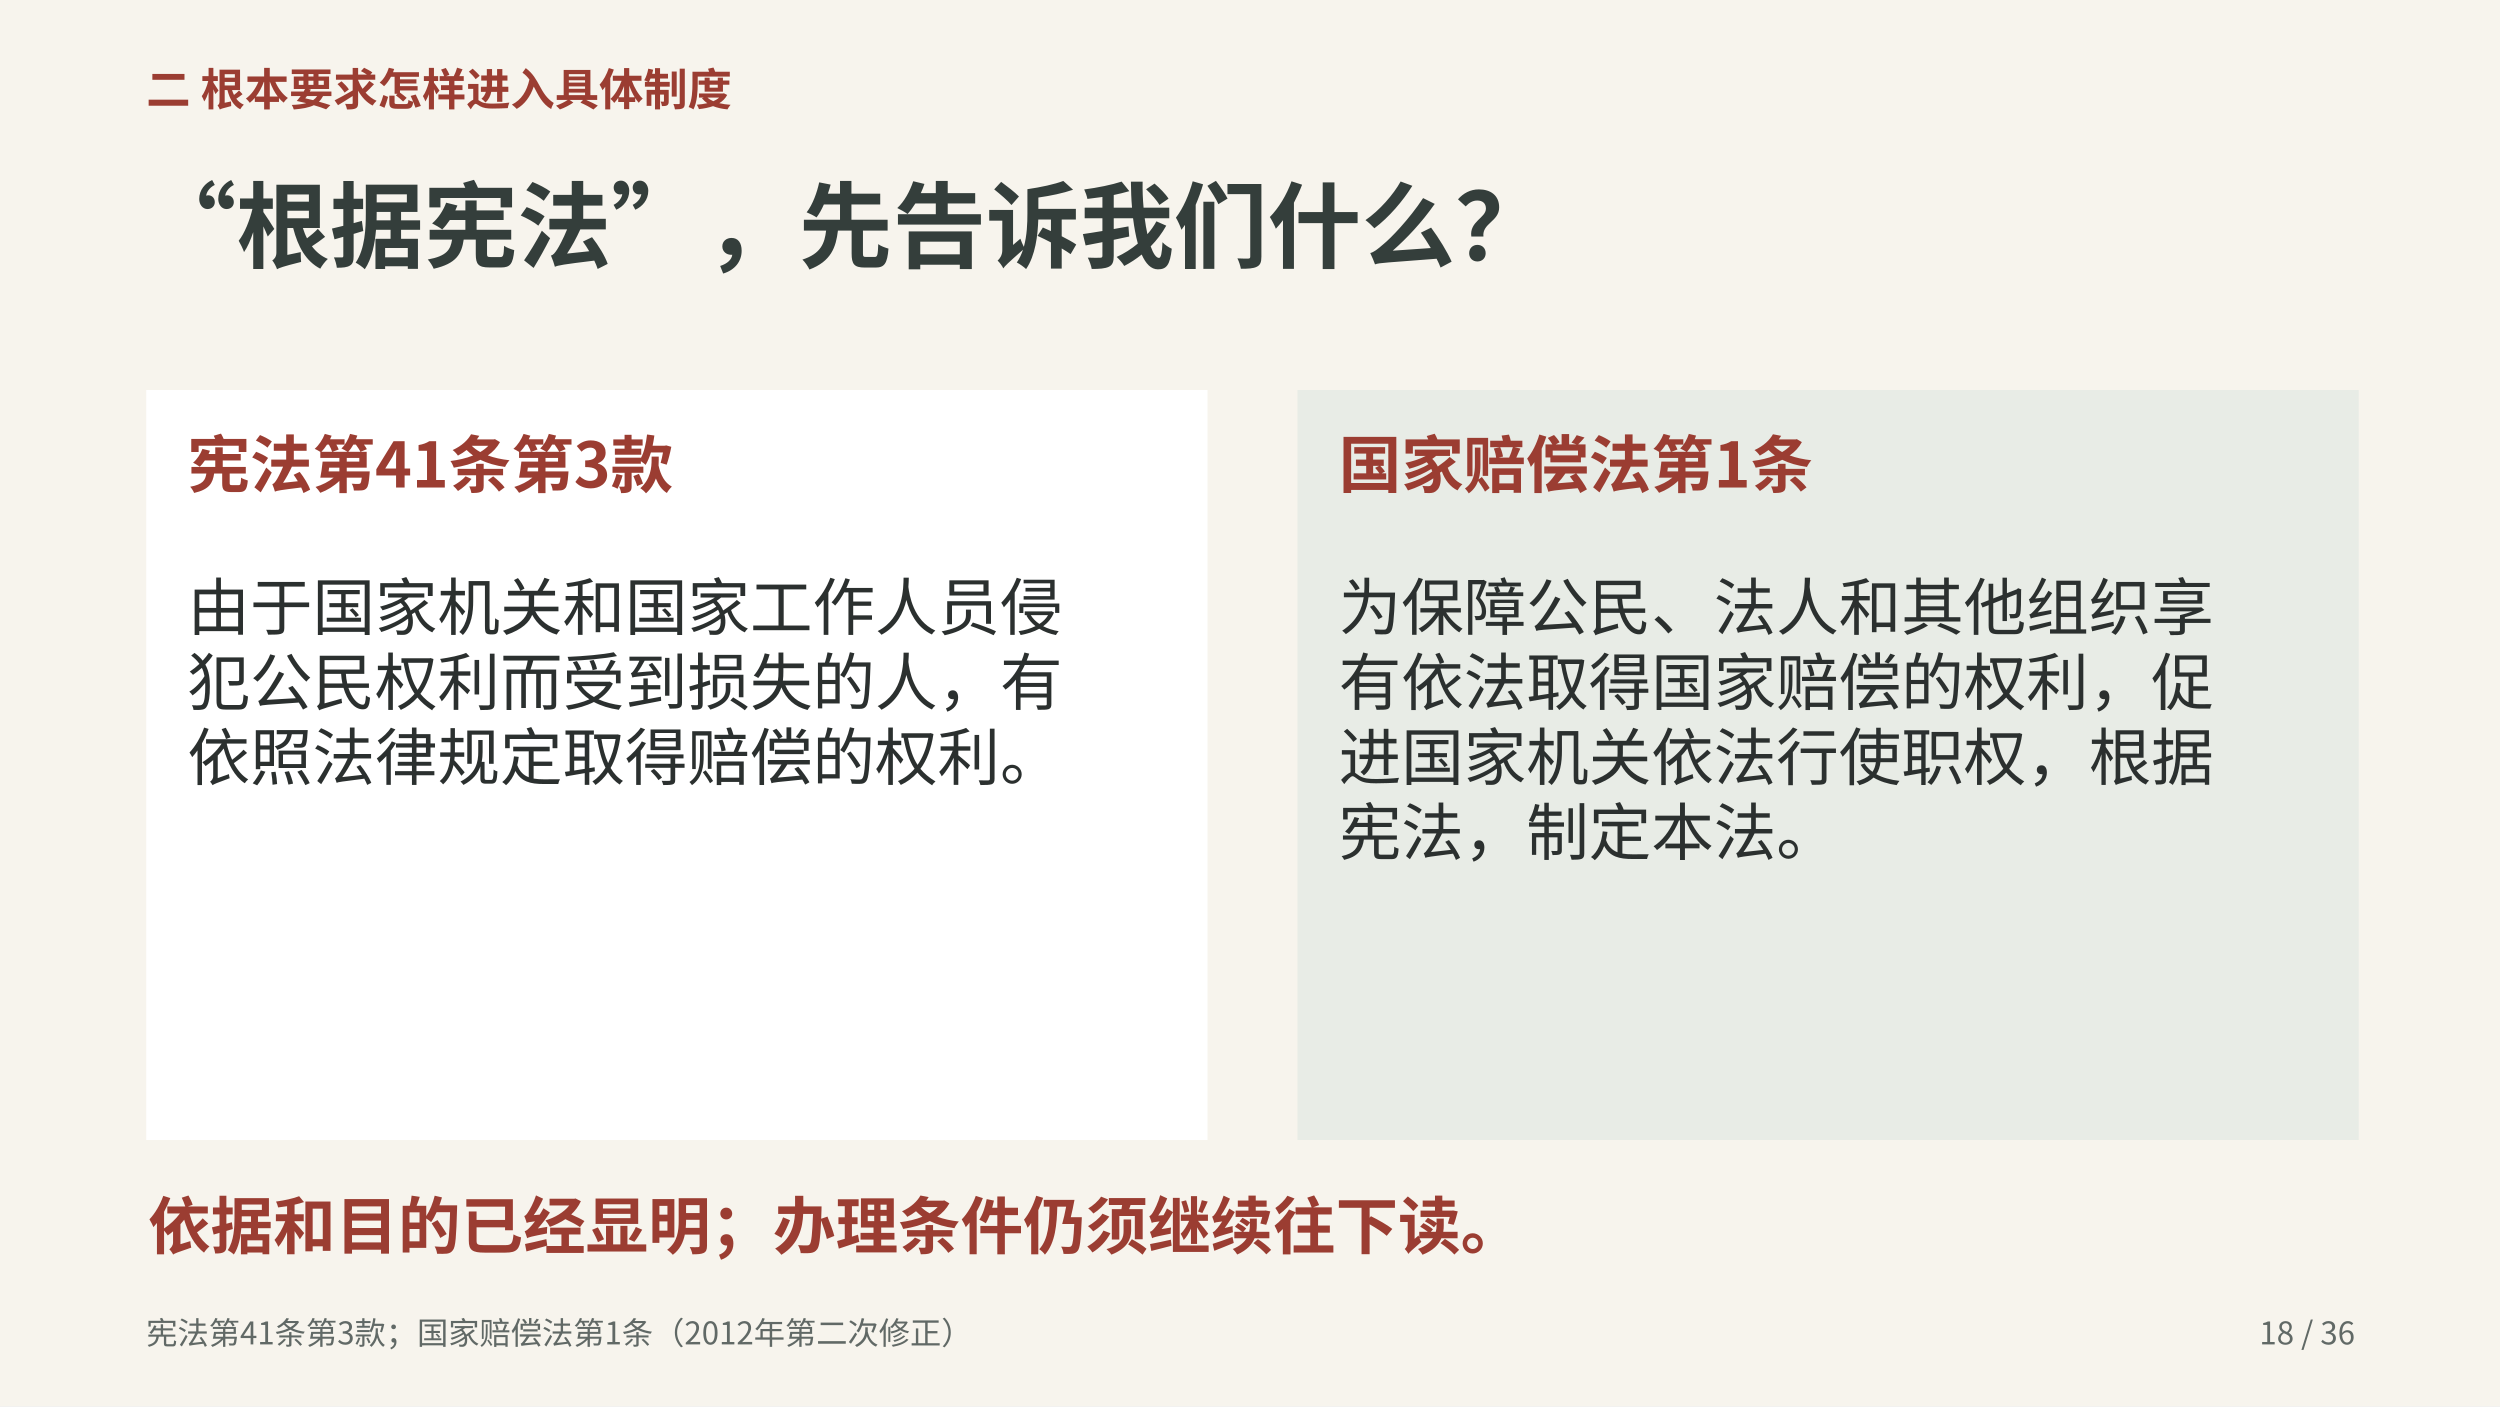
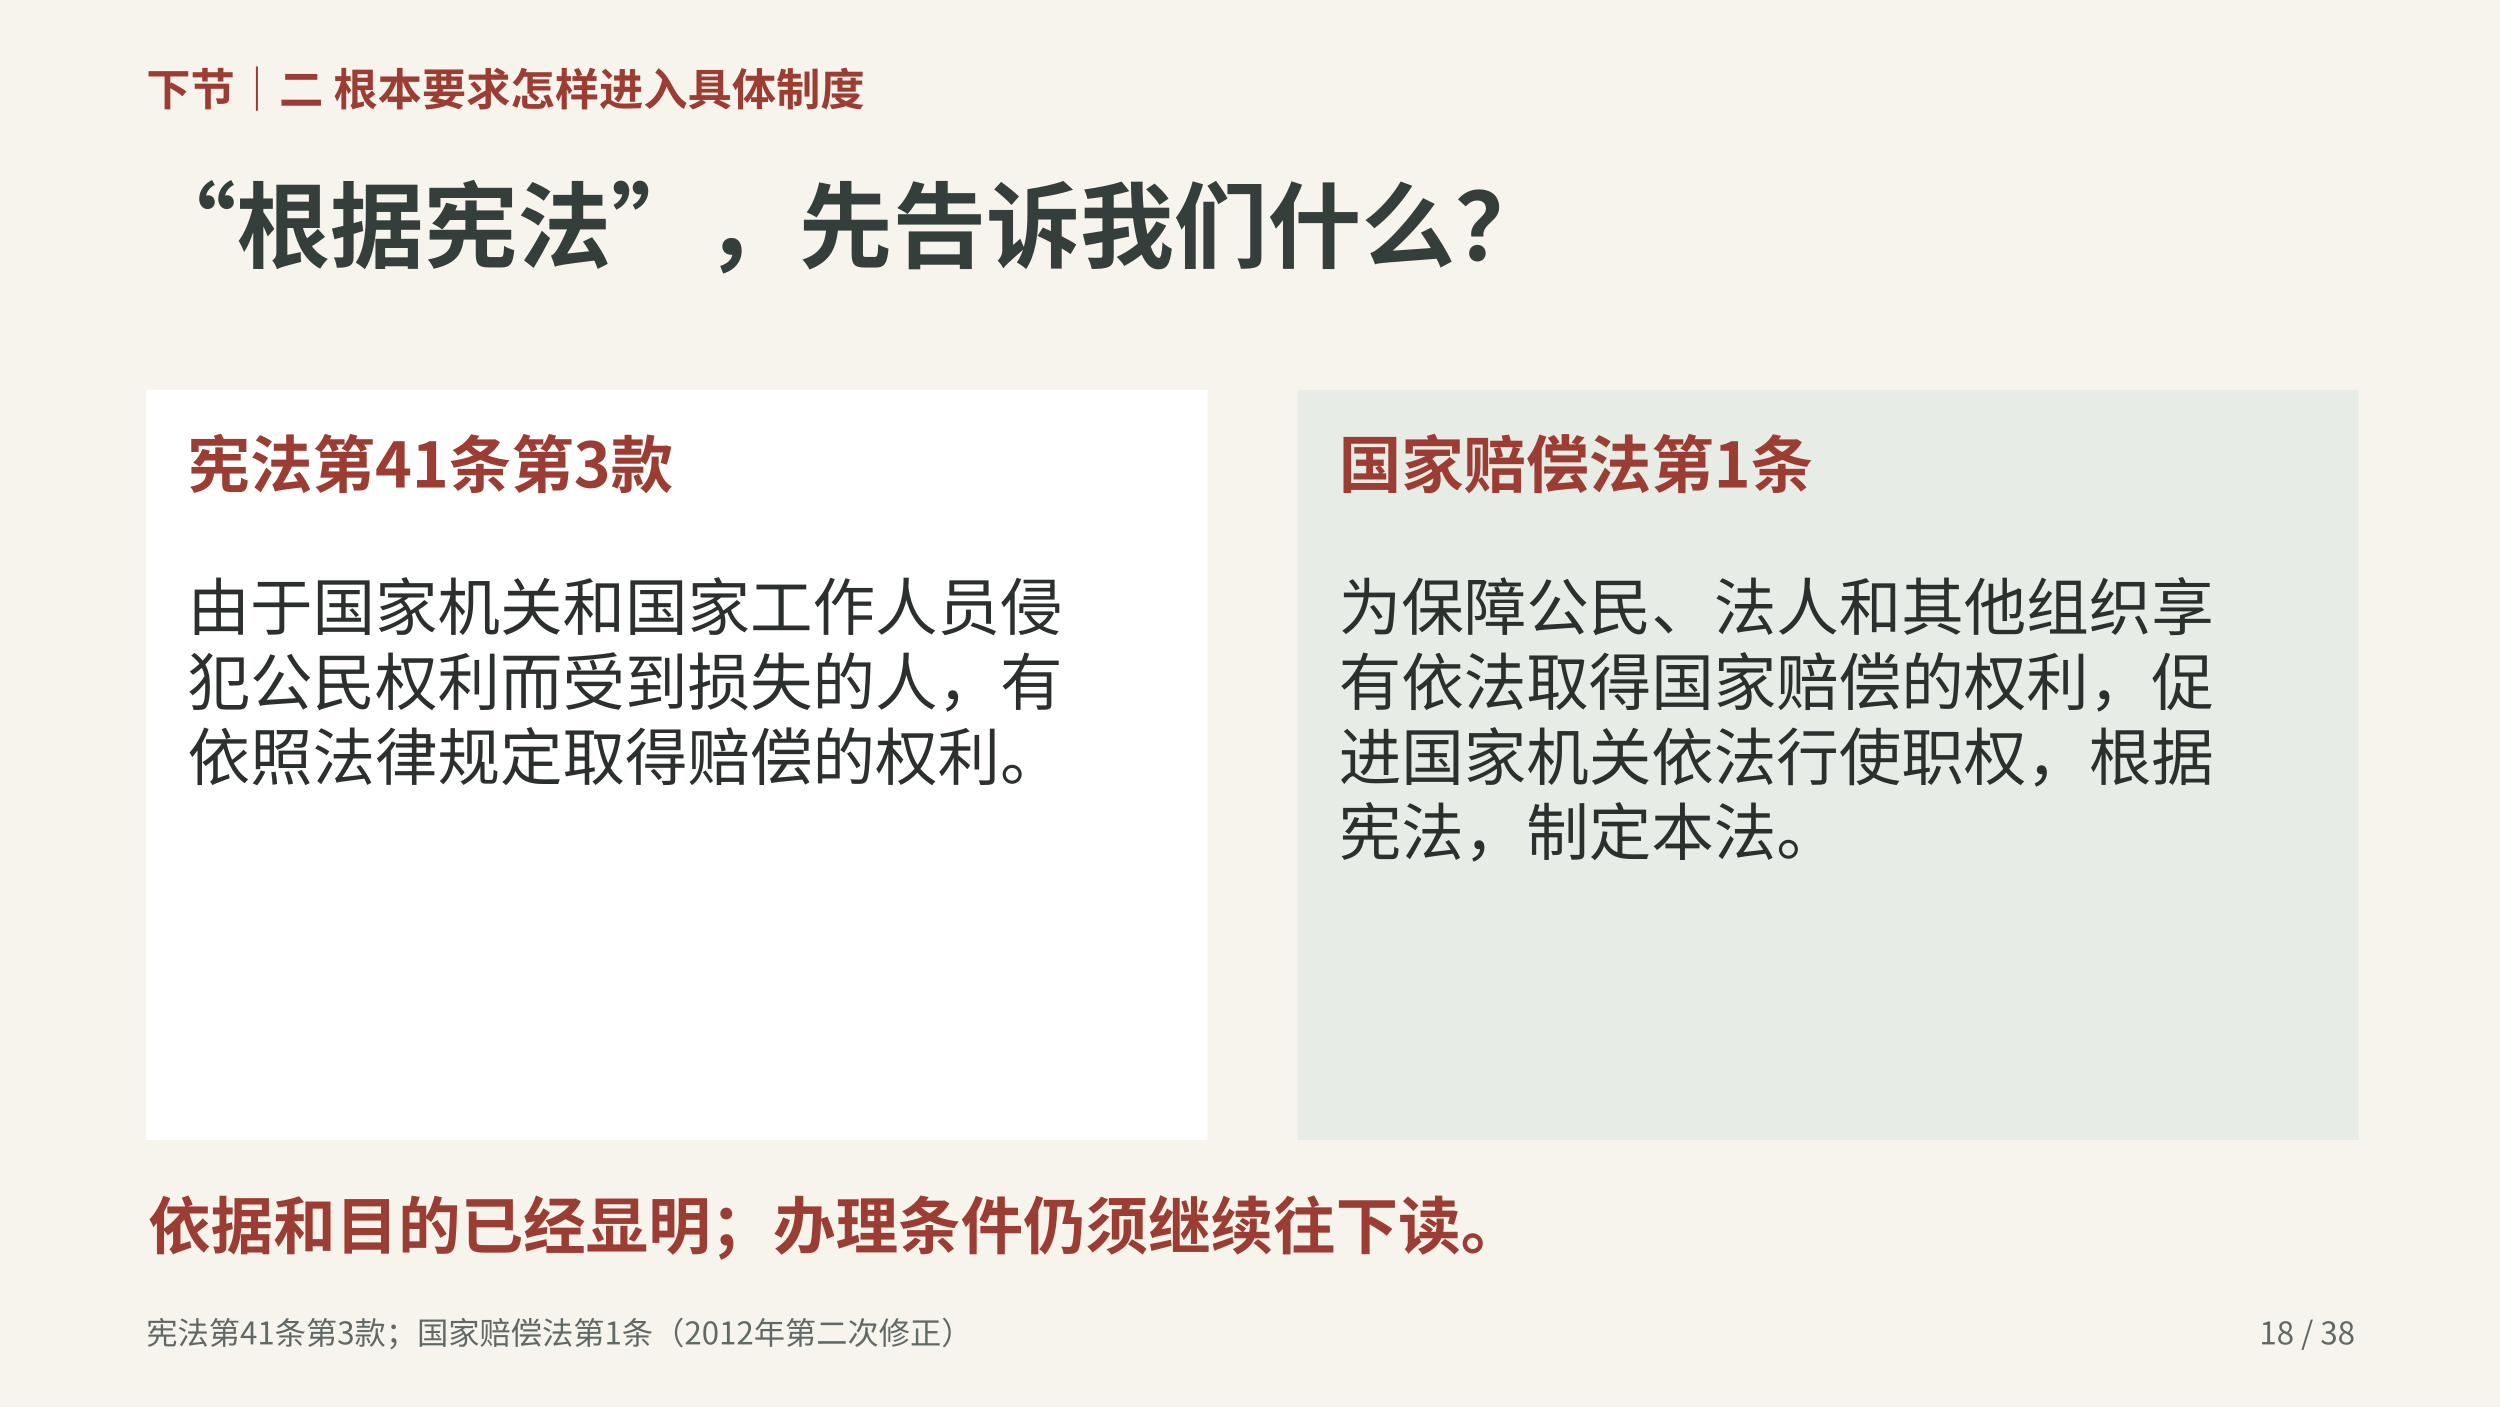
<svg xmlns="http://www.w3.org/2000/svg" viewBox="0 0 1600 900" width="1600" height="900">
  <defs>
    <marker id="arrow" viewBox="0 0 10 10" refX="8" refY="5" markerWidth="5" markerHeight="5" orient="auto-start-reverse">
      <path d="M 0 0 L 10 5 L 0 10 z" fill="#9B3D32" />
    </marker>
  </defs>
  <rect width="1600" height="900" fill="#F7F4ED" />
  <text x="93.6" y="67.5" font-family="Microsoft YaHei, Noto Sans CJK SC, sans-serif" font-size="28.333" font-weight="700" fill="#9B3D32" text-anchor="start">
-     <tspan x="93.6" dy="0">二 根本要求怎样进入具体制度</tspan>
+     <tspan x="93.6" dy="0">下节｜二 根本要求怎样进入具体制度</tspan>
  </text>
  <text x="91.2" y="166.8" font-family="Microsoft YaHei, Noto Sans CJK SC, sans-serif" font-size="60" font-weight="700" fill="#343E3B" text-anchor="start">
    <tspan x="91.2" dy="0">“根据宪法”，先告诉我们什么？</tspan>
  </text>
  <rect x="93.6" y="249.6" width="679.2" height="480" fill="#FFFFFF" />
  <text x="120" y="312" font-family="Microsoft YaHei, Noto Sans CJK SC, sans-serif" font-size="40" font-weight="700" fill="#9B3D32" text-anchor="start">
    <tspan x="120" dy="0">宪法第41条第3款</tspan>
  </text>
  <text x="120" y="403.2" font-family="Microsoft YaHei, Noto Sans CJK SC, sans-serif" font-size="40" font-weight="400" fill="#2B302F" text-anchor="start">
    <tspan x="120" dy="0">由于国家机关和国家工作人员侵</tspan>
    <tspan x="120" dy="48">犯公民权利而受到损失的人，有</tspan>
    <tspan x="120" dy="48">依照法律规定取得赔偿的权利。</tspan>
  </text>
  <rect x="830.4" y="249.6" width="679.2" height="480" fill="#E8ECE6" />
  <text x="856.8" y="312" font-family="Microsoft YaHei, Noto Sans CJK SC, sans-serif" font-size="40" font-weight="700" fill="#9B3D32" text-anchor="start">
    <tspan x="856.8" dy="0">国家赔偿法第1条</tspan>
  </text>
  <text x="856.8" y="403.2" font-family="Microsoft YaHei, Noto Sans CJK SC, sans-serif" font-size="40" font-weight="400" fill="#2B302F" text-anchor="start">
    <tspan x="856.8" dy="0">为保障公民、法人和其他组织享</tspan>
    <tspan x="856.8" dy="48">有依法取得国家赔偿的权利，促</tspan>
    <tspan x="856.8" dy="48">进国家机关依法行使职权，根据</tspan>
    <tspan x="856.8" dy="48">宪法，制定本法。</tspan>
  </text>
  <text x="94.8" y="799.2" font-family="Microsoft YaHei, Noto Sans CJK SC, sans-serif" font-size="40" font-weight="700" fill="#9B3D32" text-anchor="start">
    <tspan x="94.8" dy="0">依据和目的已经显明；办理条件仍须继续往下读。</tspan>
  </text>
  <text x="93.6" y="860.4" font-family="Microsoft YaHei, Noto Sans CJK SC, sans-serif" font-size="20" font-weight="400" fill="#616966" text-anchor="start">
    <tspan x="93.6" dy="0">宪法第41条第3款；国家赔偿法第1条（2012年第二次修正）</tspan>
  </text>
  <text x="1507.2" y="860.4" font-family="Microsoft YaHei, Noto Sans CJK SC, sans-serif" font-size="20" font-weight="400" fill="#616966" text-anchor="end">
-     <tspan x="1507.2" dy="0">18 / 36</tspan>
+     <tspan x="1507.2" dy="0">18 / 38</tspan>
  </text>
</svg>
